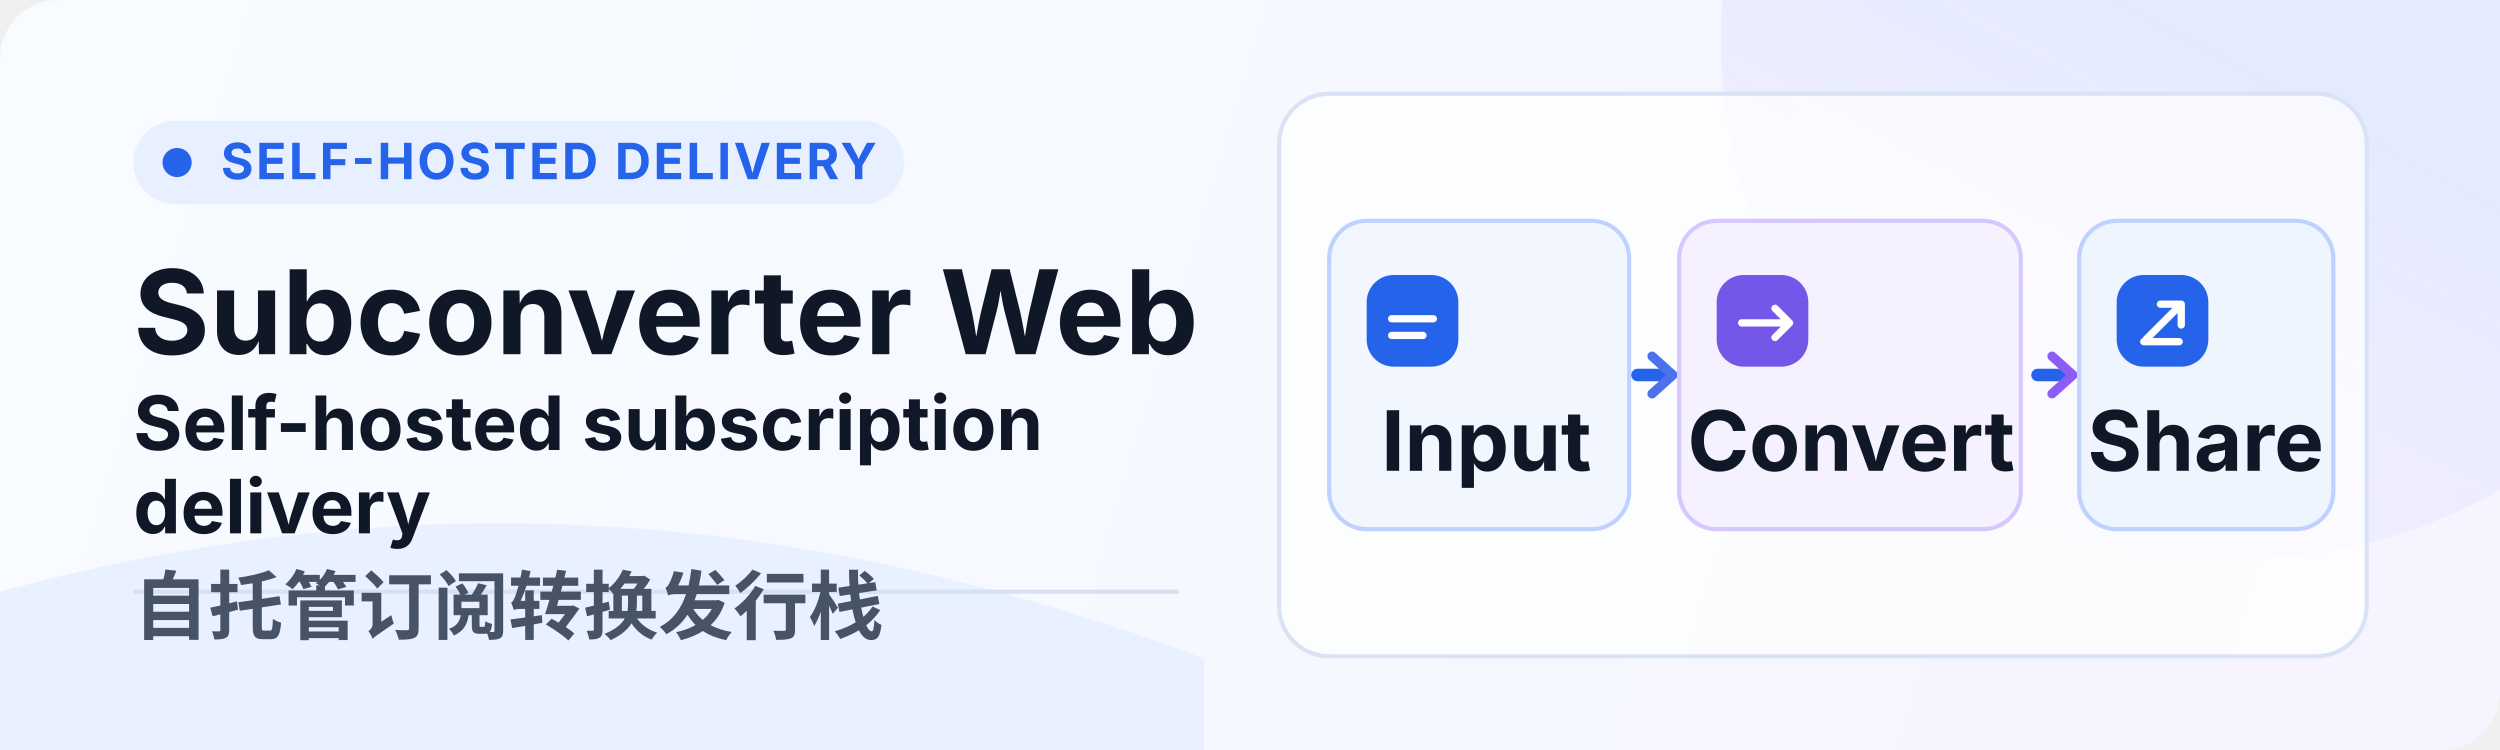
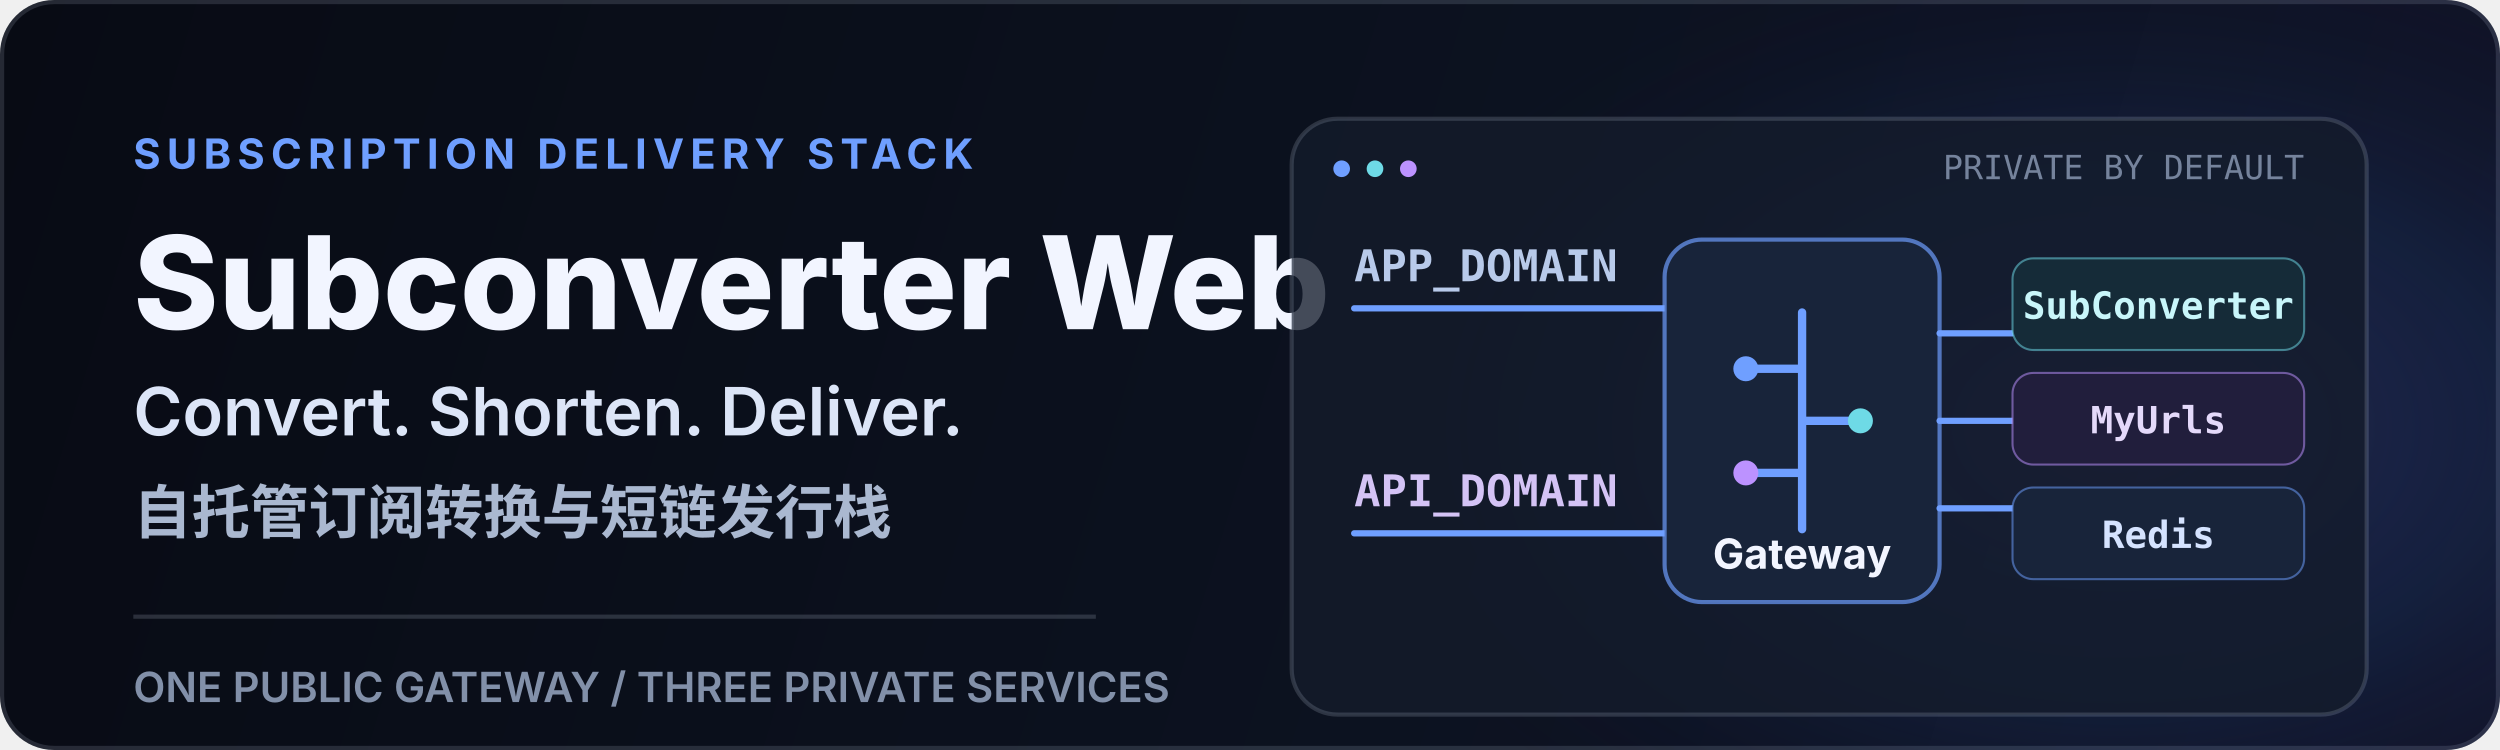
<svg xmlns="http://www.w3.org/2000/svg" width="1200" height="360" viewBox="0 0 1200 360" role="img" aria-labelledby="title desc">
  <defs>
-     <linearGradient id="surface" x1="0" y1="0" x2="1200" y2="360" gradientUnits="userSpaceOnUse">
-       <stop offset="0" stop-color="#F8FBFF" />
-       <stop offset="0.56" stop-color="#F5F8FF" />
-       <stop offset="1" stop-color="#F7F3FF" />
+     <linearGradient id="ground" x1="0" y1="0" x2="1200" y2="360" gradientUnits="userSpaceOnUse">
+       <stop stop-color="#080B14" />
+       <stop offset="0.58" stop-color="#0C1220" />
+       <stop offset="1" stop-color="#111329" />
    </linearGradient>
-     <linearGradient id="flow" x1="660" y1="122" x2="1124" y2="266" gradientUnits="userSpaceOnUse">
-       <stop offset="0" stop-color="#2563EB" />
-       <stop offset="1" stop-color="#8B5CF6" />
+     <linearGradient id="trace" x1="654" y1="0" x2="1128" y2="0" gradientUnits="userSpaceOnUse">
+       <stop stop-color="#6F9FFF" />
+       <stop offset="0.55" stop-color="#6EDAE6" />
+       <stop offset="1" stop-color="#BC92FF" />
    </linearGradient>
-     <linearGradient id="halo" x1="1032" y1="4" x2="850" y2="342" gradientUnits="userSpaceOnUse">
-       <stop offset="0" stop-color="#E4EAFE" stop-opacity="0.95" />
-       <stop offset="1" stop-color="#EEE7FF" stop-opacity="0" />
-     </linearGradient>
+     <radialGradient id="glow" cx="0" cy="0" r="1" gradientTransform="translate(1018 205) rotate(180) scale(390 248)" gradientUnits="userSpaceOnUse">
+       <stop stop-color="#7258C8" stop-opacity="0.26" />
+       <stop offset="0.5" stop-color="#3178D4" stop-opacity="0.12" />
+       <stop offset="1" stop-color="#080B14" stop-opacity="0" />
+     </radialGradient>
+     <filter id="soft-glow" x="-30%" y="-100%" width="160%" height="300%">
+       <feGaussianBlur stdDeviation="8" />
+     </filter>
  </defs>
-   <rect width="1200" height="360" rx="28" fill="url(#surface)" />
-   <path d="M0 284C214 226 401 250 578 316V360H0Z" fill="#E9F0FF" />
-   <circle cx="1076" cy="18" r="250" fill="url(#halo)" />
-   <path d="M64 284H566" stroke="#D5E1F5" stroke-width="2" />
-   <g id="title-block" transform="translate(64 58)">
-     <rect width="370" height="40" rx="20" fill="#E8F0FF" />
-     <circle cx="21" cy="20" r="7" fill="#2563EB" />
-     <text x="42" y="28" fill="#2563EB" font-family="-apple-system, BlinkMacSystemFont, Segoe UI, PingFang SC, sans-serif" font-size="24" font-weight="700" letter-spacing="1.2">SELF-HOSTED DELIVERY</text>
-     <text x="0" y="112" fill="#101828" font-family="-apple-system, BlinkMacSystemFont, Segoe UI, PingFang SC, sans-serif" font-size="56" font-weight="750">Subconverter Web</text>
-     <text x="0" y="158" fill="#101828" font-family="-apple-system, BlinkMacSystemFont, Segoe UI, PingFang SC, sans-serif" font-size="36" font-weight="650">Self-hosted subscription</text>
-     <text x="0" y="198" fill="#101828" font-family="-apple-system, BlinkMacSystemFont, Segoe UI, PingFang SC, sans-serif" font-size="36" font-weight="650">delivery</text>
-     <text x="0" y="246" fill="#475467" font-family="-apple-system, BlinkMacSystemFont, Segoe UI, PingFang SC, sans-serif" font-size="36" font-weight="600">自托管订阅转换发行栈</text>
+   <rect width="1200" height="360" rx="26" fill="url(#ground)" />
+   <rect x="1" y="1" width="1198" height="358" rx="25" fill="none" stroke="#DCE7FF" stroke-opacity="0.14" stroke-width="2" />
+   <rect width="1200" height="360" rx="26" fill="url(#glow)" />
+   <g transform="translate(64 58)" font-family="-apple-system, BlinkMacSystemFont, 'Segoe UI', 'PingFang SC', sans-serif">
+     <text x="0" y="23" fill="#6F9FFF" font-size="20" font-weight="700" letter-spacing="3">SUBSCRIPTION DELIVERY STACK</text>
+     <text x="0" y="100" fill="#F2F5FF" font-size="62" font-weight="760">Subconverter Web</text>
+     <text x="0" y="151" fill="#DCE5F7" font-size="32" font-weight="620">Convert. Shorten. Deliver.</text>
+     <text x="0" y="198" fill="#AAB8D0" font-size="28" font-weight="560">自托管订阅转换与短链发行栈</text>
+     <path d="M0 238H462" stroke="#DCE7FF" stroke-opacity="0.16" stroke-width="2" />
+     <text x="0" y="279" fill="#8290A9" font-size="20" font-weight="560">ONE PUBLIC GATEWAY  /  THREE PRIVATE SERVICES</text>
  </g>
-   <g id="input-convert-share" transform="translate(614 45)">
-     <rect width="522" height="270" rx="24" fill="#FFFFFF" fill-opacity="0.72" stroke="#D9E3F5" stroke-width="2" />
-     <g id="input-card" transform="translate(24 61)">
-       <rect width="144" height="148" rx="18" fill="#F2F6FF" stroke="#BFD2FF" stroke-width="2" />
-       <rect x="18" y="26" width="44" height="44" rx="13" fill="#2563EB" />
-       <path d="M30 47H50M30 55H45" stroke="#FFFFFF" stroke-width="3.5" stroke-linecap="round" />
-       <text x="25" y="120" fill="#101828" font-family="-apple-system, BlinkMacSystemFont, Segoe UI, PingFang SC, sans-serif" font-size="40" font-weight="700">Input</text>
+   <g transform="translate(620 57)">
+     <rect width="516" height="286" rx="22" fill="#141B2B" fill-opacity="0.78" stroke="#DCE7FF" stroke-opacity="0.16" stroke-width="2" />
+     <circle cx="24" cy="24" r="4" fill="#6F9FFF" />
+     <circle cx="40" cy="24" r="4" fill="#6EDAE6" />
+     <circle cx="56" cy="24" r="4" fill="#BC92FF" />
+     <text x="486" y="29" text-anchor="end" fill="#75839C" font-family="ui-monospace, SFMono-Regular, Menlo, monospace" font-size="16">PRIVATE BY DEFAULT</text>
+     <path d="M30 91H179" stroke="#6F9FFF" stroke-opacity="0.24" stroke-width="14" stroke-linecap="round" filter="url(#soft-glow)" />
+     <path d="M30 199H179" stroke="#BC92FF" stroke-opacity="0.22" stroke-width="14" stroke-linecap="round" filter="url(#soft-glow)" />
+     <path d="M30 91H179M30 199H179" stroke="url(#trace)" stroke-width="3" stroke-linecap="round" />
+     <g font-family="ui-monospace, SFMono-Regular, Menlo, monospace" font-size="21" font-weight="650">
+       <text x="30" y="78" fill="#B8CAEA">APP_DOMAIN</text>
+       <text x="30" y="186" fill="#D4C3F5">API_DOMAIN</text>
    </g>
-     <path d="M172 135H184" stroke="url(#flow)" stroke-width="6" stroke-linecap="round" />
-     <path d="M179 126L189 135L179 144" fill="none" stroke="#4B71EB" stroke-width="4.5" stroke-linecap="round" stroke-linejoin="round" />
-     <g id="convert-card" transform="translate(192 61)">
-       <rect width="164" height="148" rx="18" fill="#F5F1FF" stroke="#D7C7FF" stroke-width="2" />
-       <rect x="18" y="26" width="44" height="44" rx="13" fill="#7457E8" />
-       <path d="M30 49H51M46 42L53 49L46 56" fill="none" stroke="#FFFFFF" stroke-width="3.5" stroke-linecap="round" stroke-linejoin="round" />
-       <text x="4" y="120" fill="#101828" font-family="-apple-system, BlinkMacSystemFont, Segoe UI, PingFang SC, sans-serif" font-size="40" font-weight="700">Convert</text>
+     <g transform="translate(179 58)">
+       <rect width="132" height="174" rx="18" fill="#18243A" stroke="#6F9FFF" stroke-opacity="0.68" stroke-width="2" />
+       <path d="M66 35V139M39 62H66M39 112H66M66 87H94" fill="none" stroke="#6F9FFF" stroke-width="4" stroke-linecap="round" />
+       <circle cx="39" cy="62" r="6" fill="#6F9FFF" />
+       <circle cx="39" cy="112" r="6" fill="#BC92FF" />
+       <circle cx="94" cy="87" r="6" fill="#6EDAE6" />
+       <text x="66" y="158" text-anchor="middle" fill="#F2F5FF" font-family="-apple-system, BlinkMacSystemFont, 'Segoe UI', sans-serif" font-size="20" font-weight="700">Gateway</text>
    </g>
-     <path d="M364 135H376" stroke="url(#flow)" stroke-width="6" stroke-linecap="round" />
-     <path d="M371 126L381 135L371 144" fill="none" stroke="#8B5CF6" stroke-width="4.5" stroke-linecap="round" stroke-linejoin="round" />
-     <g id="share-card" transform="translate(384 61)">
-       <rect width="122" height="148" rx="18" fill="#EEF5FF" stroke="#BFD2FF" stroke-width="2" />
-       <rect x="18" y="26" width="44" height="44" rx="13" fill="#2563EB" />
-       <path d="M32 57L49 40M39 40H49V50M31 58H48" fill="none" stroke="#FFFFFF" stroke-width="3.5" stroke-linecap="round" stroke-linejoin="round" />
-       <text x="4" y="120" fill="#101828" font-family="-apple-system, BlinkMacSystemFont, Segoe UI, PingFang SC, sans-serif" font-size="40" font-weight="700">Share</text>
+     <path d="M311 103H346M311 145H346M311 187H346" stroke="url(#trace)" stroke-width="3" stroke-linecap="round" />
+     <g transform="translate(346 67)" font-family="ui-monospace, SFMono-Regular, Menlo, monospace">
+       <rect width="140" height="44" rx="10" fill="#152B38" stroke="#6EDAE6" stroke-opacity="0.52" />
+       <text x="70" y="29" text-anchor="middle" fill="#C8F6FA" font-size="18" font-weight="650">SubConverter</text>
+       <rect y="55" width="140" height="44" rx="10" fill="#211E3C" stroke="#BC92FF" stroke-opacity="0.52" />
+       <text x="70" y="84" text-anchor="middle" fill="#E4D9FA" font-size="18" font-weight="650">MyUrls</text>
+       <rect y="110" width="140" height="44" rx="10" fill="#18243A" stroke="#6F9FFF" stroke-opacity="0.52" />
+       <text x="70" y="139" text-anchor="middle" fill="#D5E3FF" font-size="18" font-weight="650">Redis</text>
    </g>
  </g>
</svg>
